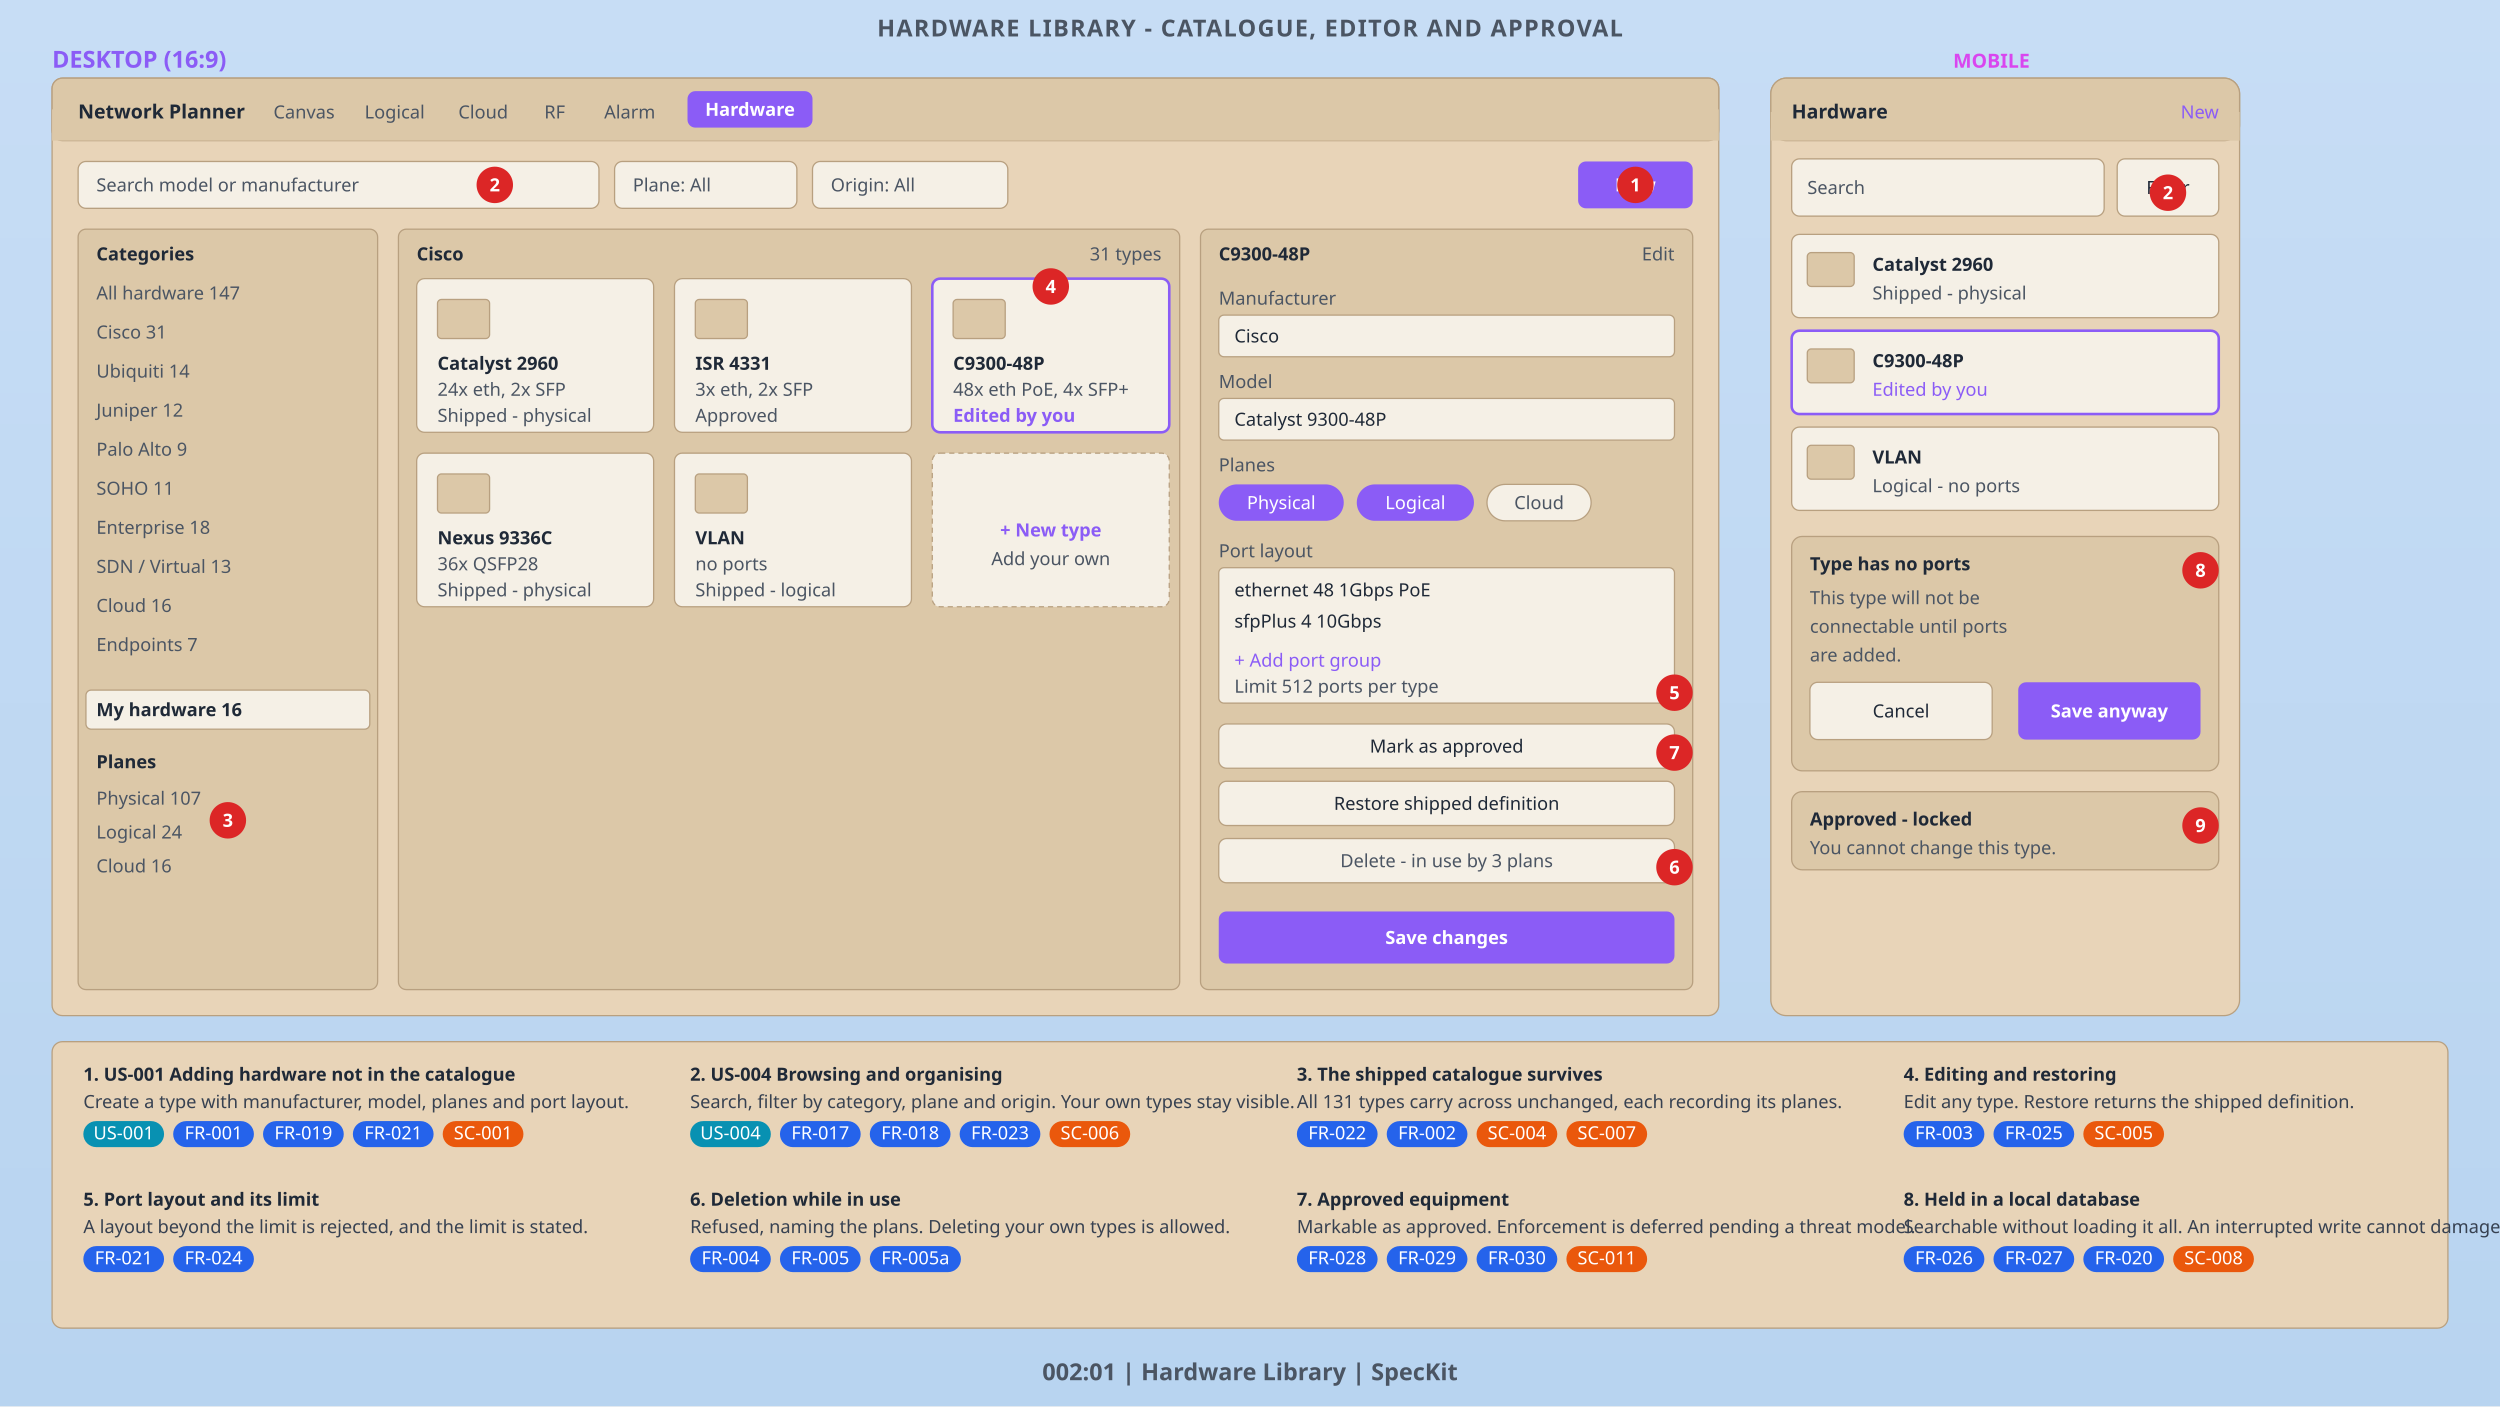
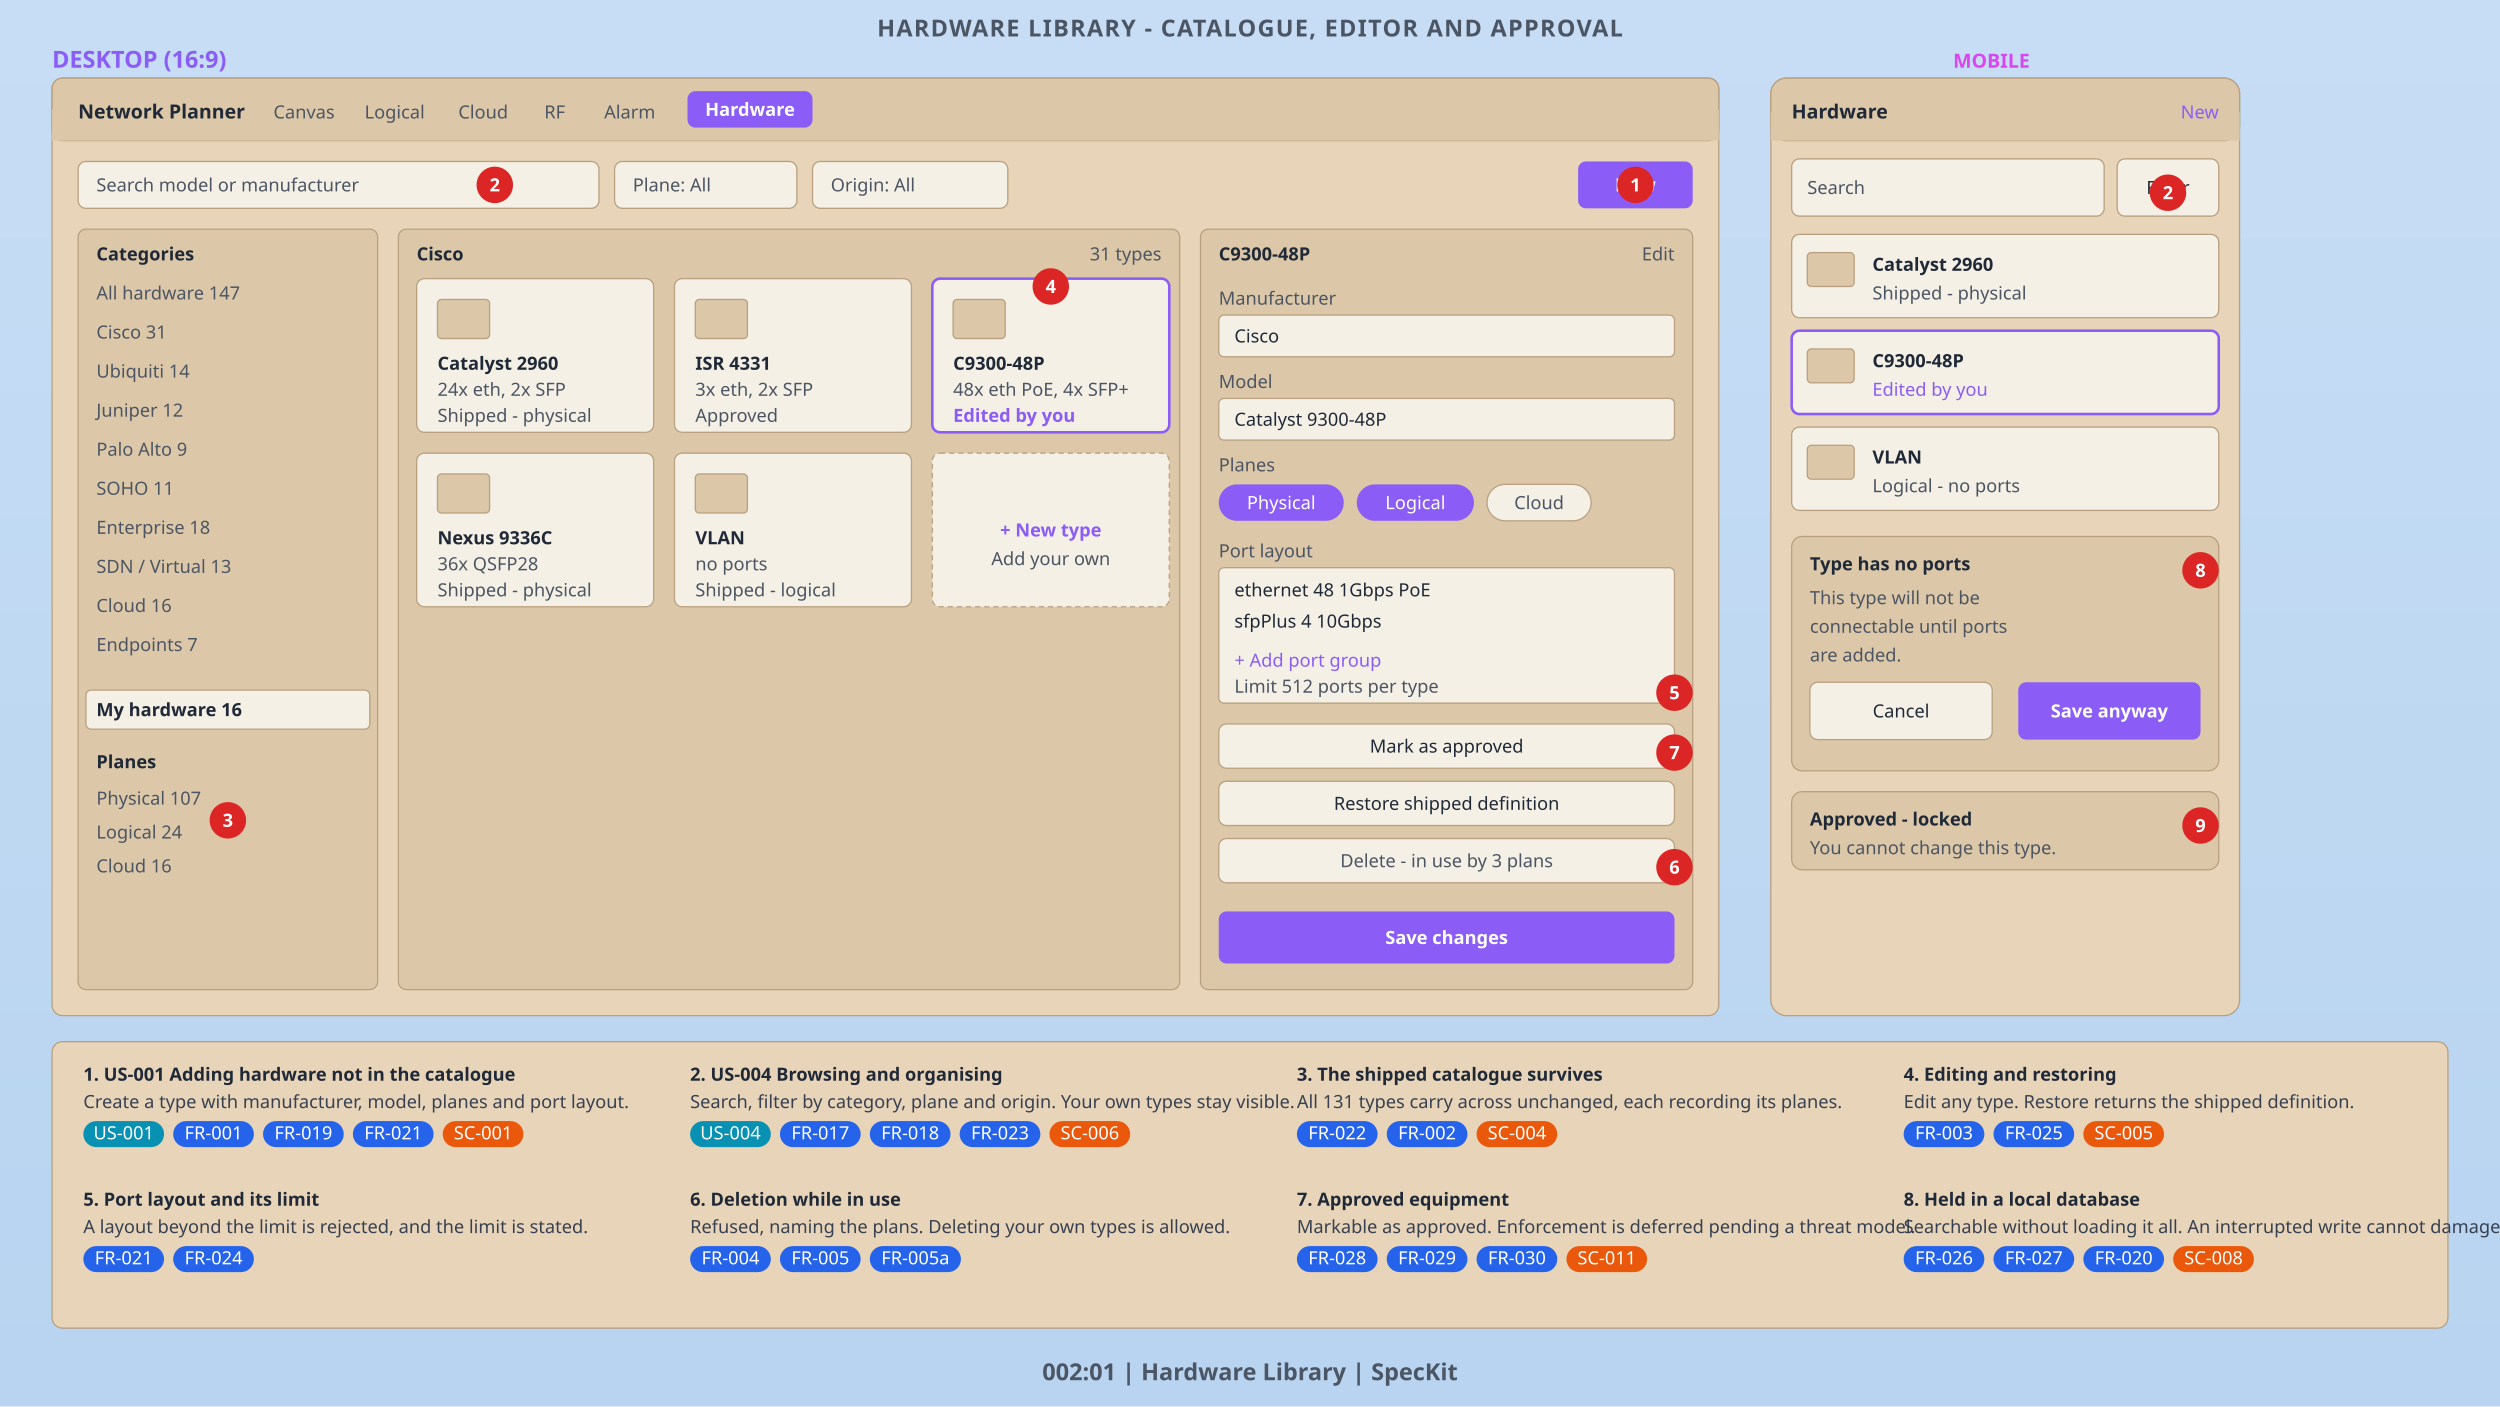
<svg xmlns="http://www.w3.org/2000/svg" viewBox="0 0 1920 1080" width="1920" height="1080">
  <defs>
    <linearGradient id="bg" x1="0%" y1="0%" x2="0%" y2="100%">
      <stop offset="0%" stop-color="#c7ddf5" />
      <stop offset="100%" stop-color="#b8d4f0" />
    </linearGradient>
  </defs>
  <rect width="1920" height="1080" fill="url(#bg)" />
  <text x="960" y="28" text-anchor="middle" font-family="system-ui, sans-serif" font-size="18" font-weight="700" fill="#4b5563" letter-spacing="1">HARDWARE LIBRARY - CATALOGUE, EDITOR AND APPROVAL</text>
  <text x="40" y="52" fill="#8b5cf6" font-family="system-ui, sans-serif" font-size="18" font-weight="bold">DESKTOP (16:9)</text>
  <text x="1500" y="52" fill="#d946ef" font-family="system-ui, sans-serif" font-size="15" font-weight="bold">MOBILE</text>
  <g id="desktop" transform="translate(40, 60)" font-family="system-ui, sans-serif">
    <rect width="1280" height="720" rx="8" fill="#e8d4b8" stroke="#b8a080" />
    <rect x="0" y="0" width="1280" height="48" rx="8" fill="#dcc8a8" stroke="#b8a080" />
    <rect x="0" y="24" width="1280" height="24" fill="#dcc8a8" />
    <text x="20" y="31" font-size="15" font-weight="bold" fill="#1f2937">Network Planner</text>
    <g font-size="14" fill="#4b5563">
      <text x="170" y="31">Canvas</text>
      <text x="240" y="31">Logical</text>
      <text x="312" y="31">Cloud</text>
      <text x="378" y="31">RF</text>
      <text x="424" y="31">Alarm</text>
    </g>
    <rect x="488" y="10" width="96" height="28" rx="6" fill="#8b5cf6" />
    <text x="536" y="29" font-size="14" font-weight="bold" fill="#ffffff" text-anchor="middle">Hardware</text>
    <rect x="20" y="64" width="400" height="36" rx="6" fill="#f5f0e6" stroke="#b8a080" />
    <text x="34" y="87" font-size="14" fill="#4b5563">Search model or manufacturer</text>
    <rect x="432" y="64" width="140" height="36" rx="6" fill="#f5f0e6" stroke="#b8a080" />
    <text x="446" y="87" font-size="14" fill="#4b5563">Plane: All</text>
    <rect x="584" y="64" width="150" height="36" rx="6" fill="#f5f0e6" stroke="#b8a080" />
    <text x="598" y="87" font-size="14" fill="#4b5563">Origin: All</text>
    <rect x="1172" y="64" width="88" height="36" rx="6" fill="#8b5cf6" />
    <text x="1216" y="87" font-size="14" font-weight="bold" fill="#ffffff" text-anchor="middle">New</text>
    <rect x="20" y="116" width="230" height="584" rx="6" fill="#dcc8a8" stroke="#b8a080" />
    <text x="34" y="140" font-size="14" font-weight="bold" fill="#1f2937">Categories</text>
    <g font-size="14" fill="#4b5563">
      <text x="34" y="170">All hardware        147</text>
      <text x="34" y="200">Cisco                31</text>
      <text x="34" y="230">Ubiquiti             14</text>
      <text x="34" y="260">Juniper              12</text>
      <text x="34" y="290">Palo Alto             9</text>
      <text x="34" y="320">SOHO                 11</text>
      <text x="34" y="350">Enterprise           18</text>
      <text x="34" y="380">SDN / Virtual        13</text>
      <text x="34" y="410">Cloud                16</text>
      <text x="34" y="440">Endpoints             7</text>
    </g>
    <rect x="26" y="470" width="218" height="30" rx="4" fill="#f5f0e6" stroke="#b8a080" />
    <text x="34" y="490" font-size="14" font-weight="bold" fill="#1f2937">My hardware          16</text>
    <text x="34" y="530" font-size="14" font-weight="bold" fill="#1f2937">Planes</text>
    <g font-size="14" fill="#4b5563">
      <text x="34" y="558">Physical            107</text>
      <text x="34" y="584">Logical              24</text>
      <text x="34" y="610">Cloud                16</text>
    </g>
    <rect x="266" y="116" width="600" height="584" rx="6" fill="#dcc8a8" stroke="#b8a080" />
    <text x="280" y="140" font-size="14" font-weight="bold" fill="#1f2937">Cisco</text>
    <text x="852" y="140" font-size="14" fill="#4b5563" text-anchor="end">31 types</text>
    <rect x="280" y="154" width="182" height="118" rx="6" fill="#f5f0e6" stroke="#b8a080" />
    <rect x="296" y="170" width="40" height="30" rx="3" fill="#dcc8a8" stroke="#b8a080" />
    <text x="296" y="224" font-size="14" font-weight="bold" fill="#1f2937">Catalyst 2960</text>
    <text x="296" y="244" font-size="14" fill="#4b5563">24x eth, 2x SFP</text>
    <text x="296" y="264" font-size="14" fill="#4b5563">Shipped - physical</text>
    <rect x="478" y="154" width="182" height="118" rx="6" fill="#f5f0e6" stroke="#b8a080" />
    <rect x="494" y="170" width="40" height="30" rx="3" fill="#dcc8a8" stroke="#b8a080" />
    <text x="494" y="224" font-size="14" font-weight="bold" fill="#1f2937">ISR 4331</text>
    <text x="494" y="244" font-size="14" fill="#4b5563">3x eth, 2x SFP</text>
    <text x="494" y="264" font-size="14" fill="#4b5563">Approved</text>
    <rect x="676" y="154" width="182" height="118" rx="6" fill="#f5f0e6" stroke="#8b5cf6" stroke-width="2" />
    <rect x="692" y="170" width="40" height="30" rx="3" fill="#dcc8a8" stroke="#b8a080" />
    <text x="692" y="224" font-size="14" font-weight="bold" fill="#1f2937">C9300-48P</text>
    <text x="692" y="244" font-size="14" fill="#4b5563">48x eth PoE, 4x SFP+</text>
    <text x="692" y="264" font-size="14" font-weight="bold" fill="#8b5cf6">Edited by you</text>
    <rect x="280" y="288" width="182" height="118" rx="6" fill="#f5f0e6" stroke="#b8a080" />
    <rect x="296" y="304" width="40" height="30" rx="3" fill="#dcc8a8" stroke="#b8a080" />
    <text x="296" y="358" font-size="14" font-weight="bold" fill="#1f2937">Nexus 9336C</text>
    <text x="296" y="378" font-size="14" fill="#4b5563">36x QSFP28</text>
    <text x="296" y="398" font-size="14" fill="#4b5563">Shipped - physical</text>
    <rect x="478" y="288" width="182" height="118" rx="6" fill="#f5f0e6" stroke="#b8a080" />
    <rect x="494" y="304" width="40" height="30" rx="3" fill="#dcc8a8" stroke="#b8a080" />
    <text x="494" y="358" font-size="14" font-weight="bold" fill="#1f2937">VLAN</text>
    <text x="494" y="378" font-size="14" fill="#4b5563">no ports</text>
    <text x="494" y="398" font-size="14" fill="#4b5563">Shipped - logical</text>
    <rect x="676" y="288" width="182" height="118" rx="6" fill="#f5f0e6" stroke="#b8a080" stroke-dasharray="4 3" />
    <text x="767" y="352" font-size="14" font-weight="bold" fill="#8b5cf6" text-anchor="middle">+ New type</text>
    <text x="767" y="374" font-size="14" fill="#4b5563" text-anchor="middle">Add your own</text>
    <rect x="882" y="116" width="378" height="584" rx="6" fill="#dcc8a8" stroke="#b8a080" />
    <text x="896" y="140" font-size="14" font-weight="bold" fill="#1f2937">C9300-48P</text>
    <text x="1246" y="140" font-size="14" fill="#4b5563" text-anchor="end">Edit</text>
    <text x="896" y="174" font-size="14" fill="#4b5563">Manufacturer</text>
    <rect x="896" y="182" width="350" height="32" rx="4" fill="#f5f0e6" stroke="#b8a080" />
    <text x="908" y="203" font-size="14" fill="#1f2937">Cisco</text>
    <text x="896" y="238" font-size="14" fill="#4b5563">Model</text>
    <rect x="896" y="246" width="350" height="32" rx="4" fill="#f5f0e6" stroke="#b8a080" />
    <text x="908" y="267" font-size="14" fill="#1f2937">Catalyst 9300-48P</text>
    <text x="896" y="302" font-size="14" fill="#4b5563">Planes</text>
    <rect x="896" y="312" width="96" height="28" rx="14" fill="#8b5cf6" />
    <text x="944" y="331" font-size="14" fill="#ffffff" text-anchor="middle">Physical</text>
    <rect x="1002" y="312" width="90" height="28" rx="14" fill="#8b5cf6" />
    <text x="1047" y="331" font-size="14" fill="#ffffff" text-anchor="middle">Logical</text>
    <rect x="1102" y="312" width="80" height="28" rx="14" fill="#f5f0e6" stroke="#b8a080" />
    <text x="1142" y="331" font-size="14" fill="#4b5563" text-anchor="middle">Cloud</text>
    <text x="896" y="368" font-size="14" fill="#4b5563">Port layout</text>
    <rect x="896" y="376" width="350" height="104" rx="4" fill="#f5f0e6" stroke="#b8a080" />
    <g font-size="14" fill="#1f2937">
      <text x="908" y="398">ethernet    48    1Gbps    PoE</text>
      <text x="908" y="422">sfpPlus      4   10Gbps</text>
    </g>
    <text x="908" y="452" font-size="14" fill="#8b5cf6">+ Add port group</text>
    <text x="908" y="472" font-size="14" fill="#4b5563">Limit 512 ports per type</text>
    <rect x="896" y="496" width="350" height="34" rx="6" fill="#f5f0e6" stroke="#b8a080" />
    <text x="1071" y="518" font-size="14" fill="#1f2937" text-anchor="middle">Mark as approved</text>
    <rect x="896" y="540" width="350" height="34" rx="6" fill="#f5f0e6" stroke="#b8a080" />
    <text x="1071" y="562" font-size="14" fill="#1f2937" text-anchor="middle">Restore shipped definition</text>
    <rect x="896" y="584" width="350" height="34" rx="6" fill="#f5f0e6" stroke="#b8a080" />
    <text x="1071" y="606" font-size="14" fill="#4b5563" text-anchor="middle">Delete - in use by 3 plans</text>
    <rect x="896" y="640" width="350" height="40" rx="6" fill="#8b5cf6" />
    <text x="1071" y="665" font-size="14" font-weight="bold" fill="#ffffff" text-anchor="middle">Save changes</text>
    <g class="callout" transform="translate(1216, 82)">
      <circle r="14" fill="#dc2626" />
      <text y="5" fill="#fff" font-size="14" font-weight="bold" text-anchor="middle">1</text>
    </g>
    <g class="callout" transform="translate(340, 82)">
      <circle r="14" fill="#dc2626" />
      <text y="5" fill="#fff" font-size="14" font-weight="bold" text-anchor="middle">2</text>
    </g>
    <g class="callout" transform="translate(135, 570)">
      <circle r="14" fill="#dc2626" />
      <text y="5" fill="#fff" font-size="14" font-weight="bold" text-anchor="middle">3</text>
    </g>
    <g class="callout" transform="translate(767, 160)">
      <circle r="14" fill="#dc2626" />
      <text y="5" fill="#fff" font-size="14" font-weight="bold" text-anchor="middle">4</text>
    </g>
    <g class="callout" transform="translate(1246, 472)">
      <circle r="14" fill="#dc2626" />
      <text y="5" fill="#fff" font-size="14" font-weight="bold" text-anchor="middle">5</text>
    </g>
    <g class="callout" transform="translate(1246, 606)">
      <circle r="14" fill="#dc2626" />
      <text y="5" fill="#fff" font-size="14" font-weight="bold" text-anchor="middle">6</text>
    </g>
    <g class="callout" transform="translate(1246, 518)">
      <circle r="14" fill="#dc2626" />
      <text y="5" fill="#fff" font-size="14" font-weight="bold" text-anchor="middle">7</text>
    </g>
  </g>
  <g id="mobile" transform="translate(1360, 60)" font-family="system-ui, sans-serif">
    <rect width="360" height="720" rx="12" fill="#e8d4b8" stroke="#b8a080" />
    <rect x="0" y="0" width="360" height="48" rx="12" fill="#dcc8a8" stroke="#b8a080" />
    <rect x="0" y="26" width="360" height="22" fill="#dcc8a8" />
    <text x="16" y="31" font-size="15" font-weight="bold" fill="#1f2937">Hardware</text>
    <text x="344" y="31" font-size="14" fill="#8b5cf6" text-anchor="end">New</text>
    <rect x="16" y="62" width="240" height="44" rx="6" fill="#f5f0e6" stroke="#b8a080" />
    <text x="28" y="89" font-size="14" fill="#4b5563">Search</text>
    <rect x="266" y="62" width="78" height="44" rx="6" fill="#f5f0e6" stroke="#b8a080" />
    <text x="305" y="89" font-size="14" fill="#1f2937" text-anchor="middle">Filter</text>
    <g font-size="14">
      <rect x="16" y="120" width="328" height="64" rx="6" fill="#f5f0e6" stroke="#b8a080" />
      <rect x="28" y="134" width="36" height="26" rx="3" fill="#dcc8a8" stroke="#b8a080" />
      <text x="78" y="148" font-weight="bold" fill="#1f2937">Catalyst 2960</text>
      <text x="78" y="170" fill="#4b5563">Shipped - physical</text>
      <rect x="16" y="194" width="328" height="64" rx="6" fill="#f5f0e6" stroke="#8b5cf6" stroke-width="2" />
      <rect x="28" y="208" width="36" height="26" rx="3" fill="#dcc8a8" stroke="#b8a080" />
      <text x="78" y="222" font-weight="bold" fill="#1f2937">C9300-48P</text>
      <text x="78" y="244" fill="#8b5cf6">Edited by you</text>
      <rect x="16" y="268" width="328" height="64" rx="6" fill="#f5f0e6" stroke="#b8a080" />
      <rect x="28" y="282" width="36" height="26" rx="3" fill="#dcc8a8" stroke="#b8a080" />
      <text x="78" y="296" font-weight="bold" fill="#1f2937">VLAN</text>
      <text x="78" y="318" fill="#4b5563">Logical - no ports</text>
    </g>
    <rect x="16" y="352" width="328" height="180" rx="8" fill="#dcc8a8" stroke="#b8a080" />
    <text x="30" y="378" font-size="14" font-weight="bold" fill="#1f2937">Type has no ports</text>
    <g font-size="14" fill="#4b5563">
      <text x="30" y="404">This type will not be</text>
      <text x="30" y="426">connectable until ports</text>
      <text x="30" y="448">are added.</text>
    </g>
    <rect x="30" y="464" width="140" height="44" rx="6" fill="#f5f0e6" stroke="#b8a080" />
    <text x="100" y="491" font-size="14" fill="#1f2937" text-anchor="middle">Cancel</text>
    <rect x="190" y="464" width="140" height="44" rx="6" fill="#8b5cf6" />
    <text x="260" y="491" font-size="14" font-weight="bold" fill="#ffffff" text-anchor="middle">Save anyway</text>
    <rect x="16" y="548" width="328" height="60" rx="8" fill="#dcc8a8" stroke="#b8a080" />
    <text x="30" y="574" font-size="14" font-weight="bold" fill="#1f2937">Approved - locked</text>
    <text x="30" y="596" font-size="14" fill="#4b5563">You cannot change this type.</text>
    <g class="callout" transform="translate(305, 88)">
      <circle r="14" fill="#dc2626" />
      <text y="5" fill="#fff" font-size="14" font-weight="bold" text-anchor="middle">2</text>
    </g>
    <g class="callout" transform="translate(330, 378)">
      <circle r="14" fill="#dc2626" />
      <text y="5" fill="#fff" font-size="14" font-weight="bold" text-anchor="middle">8</text>
    </g>
    <g class="callout" transform="translate(330, 574)">
      <circle r="14" fill="#dc2626" />
      <text y="5" fill="#fff" font-size="14" font-weight="bold" text-anchor="middle">9</text>
    </g>
  </g>
  <g id="annotations" transform="translate(40, 800)" font-family="system-ui, sans-serif">
    <rect width="1840" height="220" rx="8" fill="#e8d4b8" stroke="#b8a080" />
    <text x="24" y="30" font-size="14" font-weight="bold" fill="#1f2937">1. US-001 Adding hardware not in the catalogue</text>
    <text x="24" y="51" font-size="14" fill="#374151">Create a type with manufacturer, model, planes and port layout.</text>
    <g transform="translate(24, 61)">
      <rect x="0" width="62" height="20" rx="10" fill="#0891b2" />
      <text x="31" y="14" font-size="14" fill="#fff" text-anchor="middle">US-001</text>
      <rect x="69" width="62" height="20" rx="10" fill="#2563eb" />
      <text x="100" y="14" font-size="14" fill="#fff" text-anchor="middle">FR-001</text>
      <rect x="138" width="62" height="20" rx="10" fill="#2563eb" />
      <text x="169" y="14" font-size="14" fill="#fff" text-anchor="middle">FR-019</text>
      <rect x="207" width="62" height="20" rx="10" fill="#2563eb" />
      <text x="238" y="14" font-size="14" fill="#fff" text-anchor="middle">FR-021</text>
      <rect x="276" width="62" height="20" rx="10" fill="#ea580c" />
      <text x="307" y="14" font-size="14" fill="#fff" text-anchor="middle">SC-001</text>
    </g>
    <text x="490" y="30" font-size="14" font-weight="bold" fill="#1f2937">2. US-004 Browsing and organising</text>
    <text x="490" y="51" font-size="14" fill="#374151">Search, filter by category, plane and origin. Your own types stay visible.</text>
    <g transform="translate(490, 61)">
      <rect x="0" width="62" height="20" rx="10" fill="#0891b2" />
      <text x="31" y="14" font-size="14" fill="#fff" text-anchor="middle">US-004</text>
      <rect x="69" width="62" height="20" rx="10" fill="#2563eb" />
      <text x="100" y="14" font-size="14" fill="#fff" text-anchor="middle">FR-017</text>
      <rect x="138" width="62" height="20" rx="10" fill="#2563eb" />
      <text x="169" y="14" font-size="14" fill="#fff" text-anchor="middle">FR-018</text>
      <rect x="207" width="62" height="20" rx="10" fill="#2563eb" />
      <text x="238" y="14" font-size="14" fill="#fff" text-anchor="middle">FR-023</text>
      <rect x="276" width="62" height="20" rx="10" fill="#ea580c" />
      <text x="307" y="14" font-size="14" fill="#fff" text-anchor="middle">SC-006</text>
    </g>
    <text x="956" y="30" font-size="14" font-weight="bold" fill="#1f2937">3. The shipped catalogue survives</text>
    <text x="956" y="51" font-size="14" fill="#374151">All 131 types carry across unchanged, each recording its planes.</text>
    <g transform="translate(956, 61)">
      <rect x="0" width="62" height="20" rx="10" fill="#2563eb" />
      <text x="31" y="14" font-size="14" fill="#fff" text-anchor="middle">FR-022</text>
      <rect x="69" width="62" height="20" rx="10" fill="#2563eb" />
      <text x="100" y="14" font-size="14" fill="#fff" text-anchor="middle">FR-002</text>
      <rect x="138" width="62" height="20" rx="10" fill="#ea580c" />
      <text x="169" y="14" font-size="14" fill="#fff" text-anchor="middle">SC-004</text>
-       <rect x="207" width="62" height="20" rx="10" fill="#ea580c" />
-       <text x="238" y="14" font-size="14" fill="#fff" text-anchor="middle">SC-007</text>
    </g>
    <text x="1422" y="30" font-size="14" font-weight="bold" fill="#1f2937">4. Editing and restoring</text>
    <text x="1422" y="51" font-size="14" fill="#374151">Edit any type. Restore returns the shipped definition.</text>
    <g transform="translate(1422, 61)">
      <rect x="0" width="62" height="20" rx="10" fill="#2563eb" />
      <text x="31" y="14" font-size="14" fill="#fff" text-anchor="middle">FR-003</text>
      <rect x="69" width="62" height="20" rx="10" fill="#2563eb" />
      <text x="100" y="14" font-size="14" fill="#fff" text-anchor="middle">FR-025</text>
      <rect x="138" width="62" height="20" rx="10" fill="#ea580c" />
      <text x="169" y="14" font-size="14" fill="#fff" text-anchor="middle">SC-005</text>
    </g>
    <text x="24" y="126" font-size="14" font-weight="bold" fill="#1f2937">5. Port layout and its limit</text>
    <text x="24" y="147" font-size="14" fill="#374151">A layout beyond the limit is rejected, and the limit is stated.</text>
    <g transform="translate(24, 157)">
      <rect x="0" width="62" height="20" rx="10" fill="#2563eb" />
      <text x="31" y="14" font-size="14" fill="#fff" text-anchor="middle">FR-021</text>
      <rect x="69" width="62" height="20" rx="10" fill="#2563eb" />
      <text x="100" y="14" font-size="14" fill="#fff" text-anchor="middle">FR-024</text>
    </g>
    <text x="490" y="126" font-size="14" font-weight="bold" fill="#1f2937">6. Deletion while in use</text>
    <text x="490" y="147" font-size="14" fill="#374151">Refused, naming the plans. Deleting your own types is allowed.</text>
    <g transform="translate(490, 157)">
      <rect x="0" width="62" height="20" rx="10" fill="#2563eb" />
      <text x="31" y="14" font-size="14" fill="#fff" text-anchor="middle">FR-004</text>
      <rect x="69" width="62" height="20" rx="10" fill="#2563eb" />
      <text x="100" y="14" font-size="14" fill="#fff" text-anchor="middle">FR-005</text>
      <rect x="138" width="70" height="20" rx="10" fill="#2563eb" />
      <text x="173" y="14" font-size="14" fill="#fff" text-anchor="middle">FR-005a</text>
    </g>
    <text x="956" y="126" font-size="14" font-weight="bold" fill="#1f2937">7. Approved equipment</text>
    <text x="956" y="147" font-size="14" fill="#374151">Markable as approved. Enforcement is deferred pending a threat model.</text>
    <g transform="translate(956, 157)">
      <rect x="0" width="62" height="20" rx="10" fill="#2563eb" />
      <text x="31" y="14" font-size="14" fill="#fff" text-anchor="middle">FR-028</text>
      <rect x="69" width="62" height="20" rx="10" fill="#2563eb" />
      <text x="100" y="14" font-size="14" fill="#fff" text-anchor="middle">FR-029</text>
      <rect x="138" width="62" height="20" rx="10" fill="#2563eb" />
      <text x="169" y="14" font-size="14" fill="#fff" text-anchor="middle">FR-030</text>
      <rect x="207" width="62" height="20" rx="10" fill="#ea580c" />
      <text x="238" y="14" font-size="14" fill="#fff" text-anchor="middle">SC-011</text>
    </g>
    <text x="1422" y="126" font-size="14" font-weight="bold" fill="#1f2937">8. Held in a local database</text>
    <text x="1422" y="147" font-size="14" fill="#374151">Searchable without loading it all. An interrupted write cannot damage it.</text>
    <g transform="translate(1422, 157)">
      <rect x="0" width="62" height="20" rx="10" fill="#2563eb" />
      <text x="31" y="14" font-size="14" fill="#fff" text-anchor="middle">FR-026</text>
      <rect x="69" width="62" height="20" rx="10" fill="#2563eb" />
      <text x="100" y="14" font-size="14" fill="#fff" text-anchor="middle">FR-027</text>
      <rect x="138" width="62" height="20" rx="10" fill="#2563eb" />
      <text x="169" y="14" font-size="14" fill="#fff" text-anchor="middle">FR-020</text>
      <rect x="207" width="62" height="20" rx="10" fill="#ea580c" />
      <text x="238" y="14" font-size="14" fill="#fff" text-anchor="middle">SC-008</text>
    </g>
  </g>
  <text x="960" y="1060" text-anchor="middle" font-family="system-ui, sans-serif" font-size="18" font-weight="bold" fill="#4b5563">002:01 | Hardware Library | SpecKit</text>
</svg>
